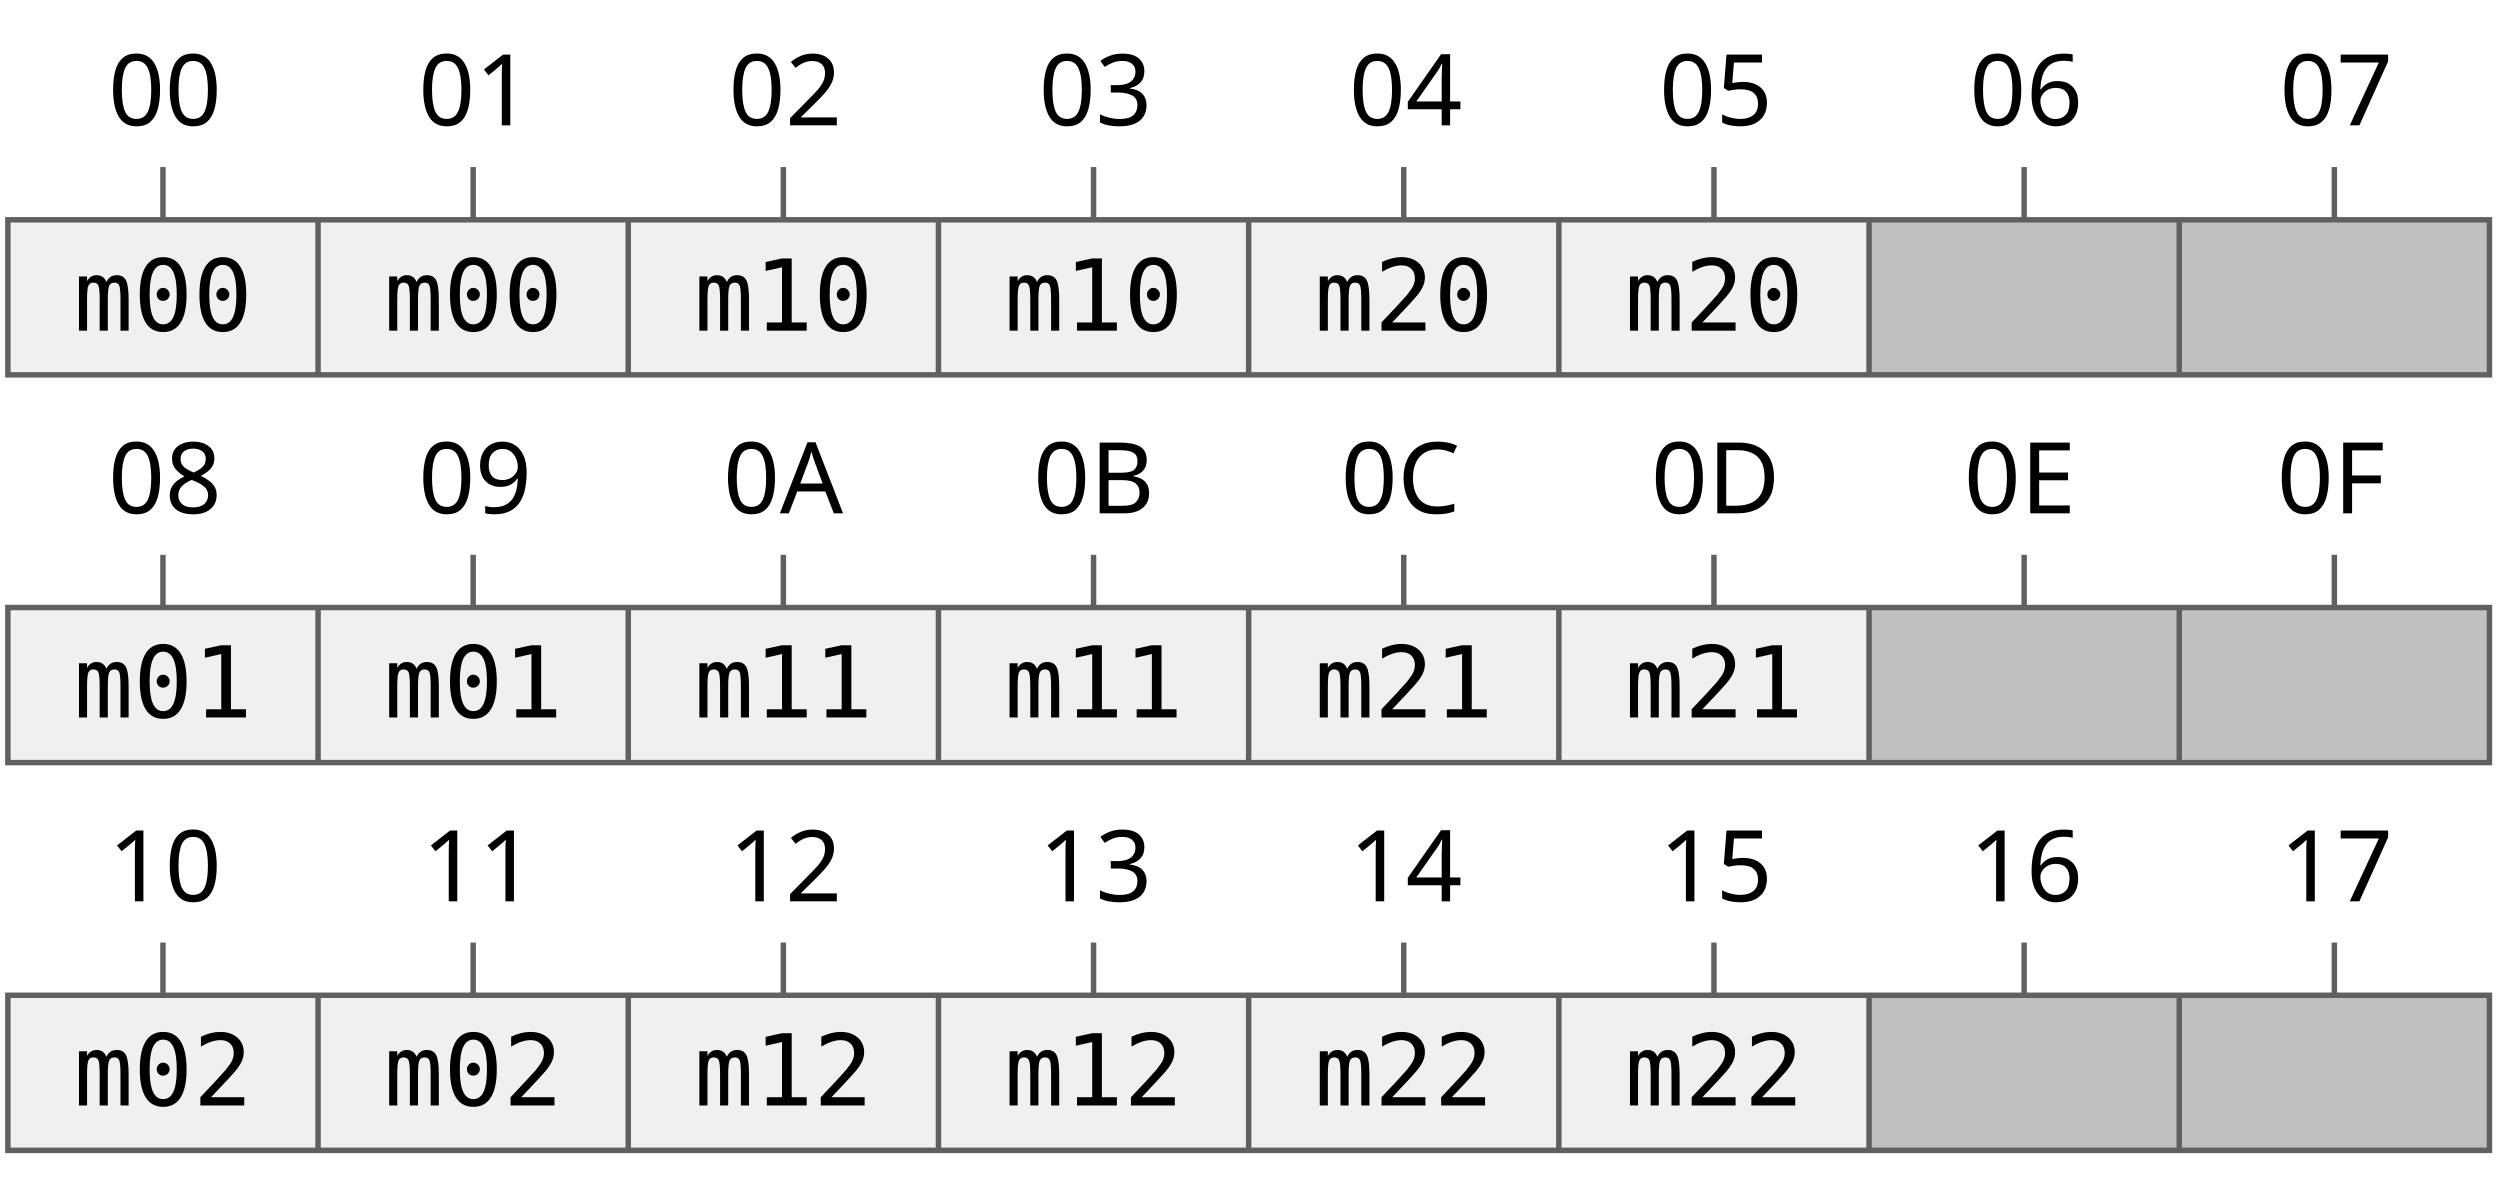
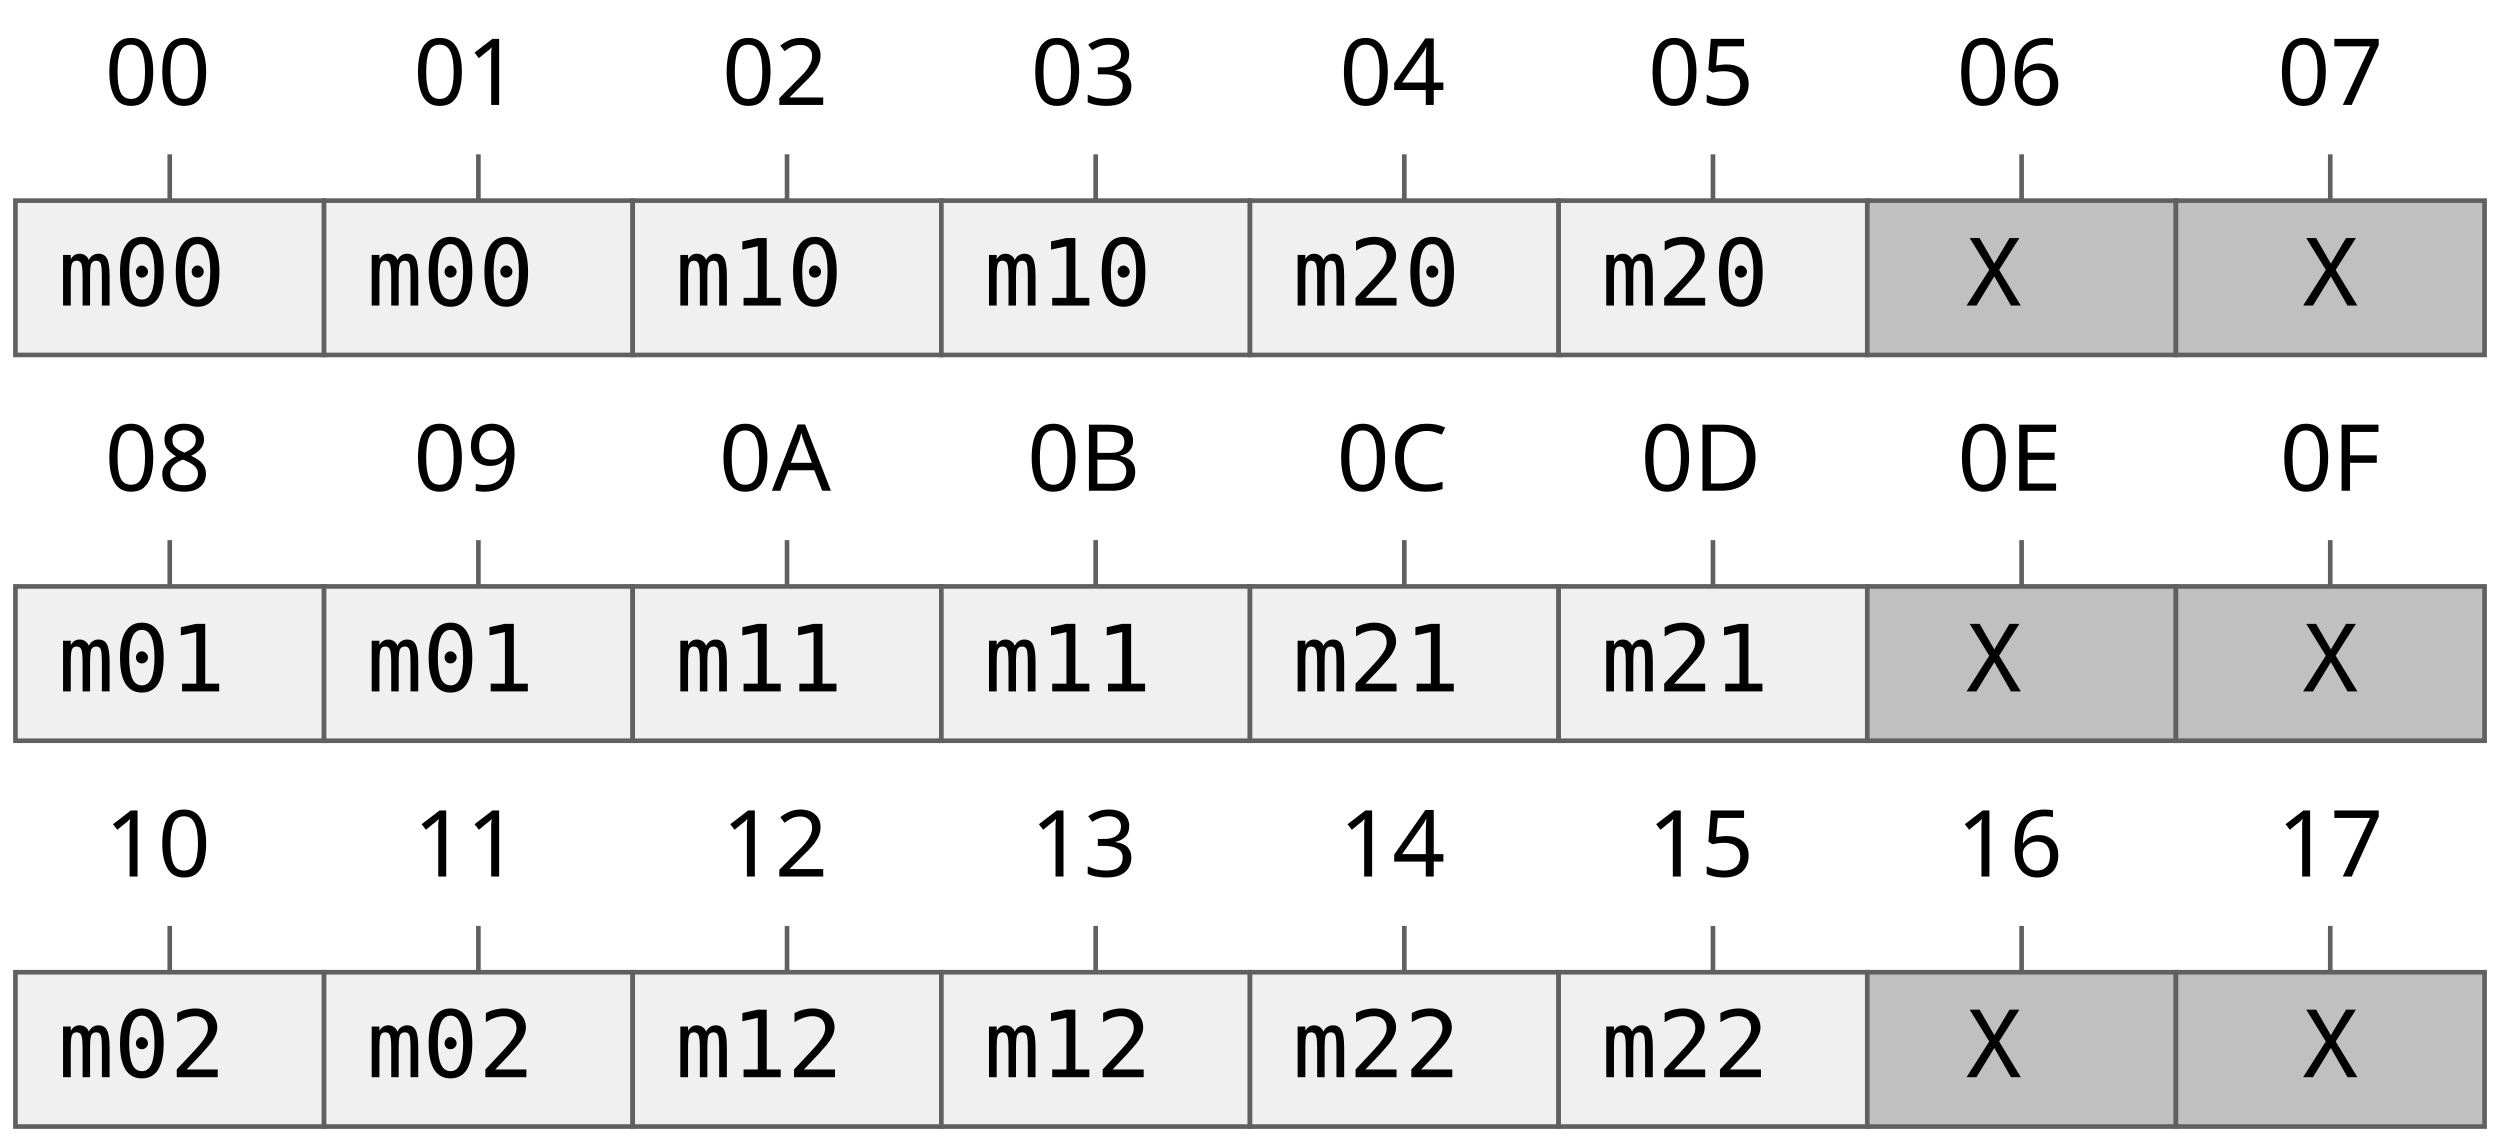
- <svg xmlns="http://www.w3.org/2000/svg" width="384" height="183" font-family="sans-serif" viewBox="0 0 2087 998">
-   <path fill="#F0F0F0" fill-rule="evenodd" d="M3 184.094h259.843v129.922H3Zm259.843 0h259.842v129.922H262.843Zm259.842 0h259.843v129.922H522.685Zm259.843 0h259.842v129.922H782.528Zm259.842 0h259.84v129.922h-259.84Zm259.84 0h259.85v129.922h-259.85Z" />
-   <path fill="#C0C0C0" fill-rule="evenodd" d="M1562.06 184.094h259.84v129.922h-259.84Zm259.84 0h259.84v129.922H1821.9Z" />
-   <path fill="none" stroke="#606060" stroke-linejoin="round" stroke-miterlimit="10" stroke-width="4.583" d="M132.921 139.921v46.465m129.922-4.583v134.504m129.921-176.386v46.465m129.921-4.583v134.504m129.921-176.386v46.465m129.922-4.583v134.504m129.921-176.386v46.465m129.921-4.583v134.504m129.92-176.386v46.465m129.92-4.583v134.504m129.92-176.386v46.465m129.93-4.583v134.504m129.92-176.386v46.465m129.92-4.583v134.504m129.92-176.386v46.465M.708 184.094H2084.03M3 181.803v134.504m2078.74-134.504v134.504M.708 314.016H2084.03" />
-   <text font-size="83" font-weight="400" transform="translate(87.0879 105)">00<tspan x="259.843" y="0">01</tspan>
-     <tspan x="519.685" y="0">02</tspan>
-     <tspan x="779.528" y="0">03</tspan>
-     <tspan x="1039.37" y="0">04</tspan>
-     <tspan x="1299.21" y="0">05</tspan>
-     <tspan x="1559.06" y="0">06</tspan>
-     <tspan x="1818.9" y="0">07</tspan>
-     <tspan x="-28.932" y="172" font-family="monospace">m00</tspan>
-     <tspan x="230.91" y="172" font-family="monospace">m00</tspan>
-     <tspan x="490.753" y="172" font-family="monospace">m10</tspan>
-     <tspan x="750.595" y="172" font-family="monospace">m10</tspan>
-     <tspan x="1010.44" y="172" font-family="monospace">m20</tspan>
-     <tspan x="1270.28" y="172" font-family="monospace">m20</tspan>
+ <svg xmlns="http://www.w3.org/2000/svg" width="405" height="185" viewBox="-1 0 162 74" font-size="6" font-family="sans-serif" text-anchor="middle">
+   <defs>
+     <path id="c" stroke="#606060" stroke-width=".3" d="M10 0v3H0v10h20V3H10" />
+     <g id="r">
+       <g fill="#F0F0F0">
+         <use href="#c" />
+         <use href="#c" x="20" />
+         <use href="#c" x="40" />
+         <use href="#c" x="60" />
+         <use href="#c" x="80" />
+         <use href="#c" x="100" />
+       </g>
+       <g fill="#C0C0C0">
+         <use href="#c" x="120" />
+         <use href="#c" x="140" />
+       </g>
+     </g>
+   </defs>
+   <text dy=".3em" y="5">
+     <tspan x="10">00</tspan>
+     <tspan x="30">01</tspan>
+     <tspan x="50">02</tspan>
+     <tspan x="70">03</tspan>
+     <tspan x="90">04</tspan>
+     <tspan x="110">05</tspan>
+     <tspan x="130">06</tspan>
+     <tspan x="150">07</tspan>
  </text>
-   <path fill="#F0F0F0" fill-rule="evenodd" d="M3 508.898h259.843v129.921H3Zm259.843 0h259.842v129.921H262.843Zm259.842 0h259.843v129.921H522.685Zm259.843 0h259.842v129.921H782.528Zm259.842 0h259.84v129.921h-259.84Zm259.84 0h259.85v129.921h-259.85Z" />
-   <path fill="#C0C0C0" fill-rule="evenodd" d="M1562.06 508.898h259.84v129.921h-259.84Zm259.84 0h259.84v129.921H1821.9Z" />
-   <path fill="none" stroke="#606060" stroke-linejoin="round" stroke-miterlimit="10" stroke-width="4.583" d="M132.921 464.724v46.465m129.922-4.583v134.505m129.921-176.387v46.465m129.921-4.583v134.505m129.921-176.387v46.465m129.922-4.583v134.505m129.921-176.387v46.465m129.921-4.583v134.505m129.92-176.387v46.465m129.92-4.583v134.505m129.92-176.387v46.465m129.93-4.583v134.505m129.92-176.387v46.465m129.92-4.583v134.505m129.92-176.387v46.465M.708 508.898H2084.03M3 506.606v134.505m2078.74-134.505v134.505M.708 638.819H2084.03" />
-   <text font-size="83" font-weight="400" transform="translate(87.0879 430)">08<tspan x="259.843" y="0">09</tspan>
-     <tspan x="515.102" y="0">0A</tspan>
-     <tspan x="774.944" y="0">0B</tspan>
-     <tspan x="1032.5" y="0">0C</tspan>
-     <tspan x="1292.34" y="0">0D</tspan>
-     <tspan x="1554.47" y="0">0E</tspan>
-     <tspan x="1816.61" y="0">0F</tspan>
-     <tspan x="-28.932" y="171" font-family="monospace">m01</tspan>
-     <tspan x="230.91" y="171" font-family="monospace">m01</tspan>
-     <tspan x="490.753" y="171" font-family="monospace">m11</tspan>
-     <tspan x="750.595" y="171" font-family="monospace">m11</tspan>
-     <tspan x="1010.44" y="171" font-family="monospace">m21</tspan>
-     <tspan x="1270.28" y="171" font-family="monospace">m21</tspan>
+   <text dy=".3em" y="30">
+     <tspan x="10">08</tspan>
+     <tspan x="30">09</tspan>
+     <tspan x="50">0A</tspan>
+     <tspan x="70">0B</tspan>
+     <tspan x="90">0C</tspan>
+     <tspan x="110">0D</tspan>
+     <tspan x="130">0E</tspan>
+     <tspan x="150">0F</tspan>
  </text>
-   <path fill="#F0F0F0" fill-rule="evenodd" d="M3 833.701h259.843v129.921H3Zm259.843 0h259.842v129.921H262.843Zm259.842 0h259.843v129.921H522.685Zm259.843 0h259.842v129.921H782.528Zm259.842 0h259.84v129.921h-259.84Zm259.84 0h259.85v129.921h-259.85Z" />
-   <path fill="#C0C0C0" fill-rule="evenodd" d="M1562.06 833.701h259.84v129.921h-259.84Zm259.84 0h259.84v129.921H1821.9Z" />
-   <path fill="none" stroke="#606060" stroke-linejoin="round" stroke-miterlimit="10" stroke-width="4.583" d="M132.921 789.528v46.464m129.922-4.583v134.505m129.921-176.386v46.464m129.921-4.583v134.505m129.921-176.386v46.464m129.922-4.583v134.505m129.921-176.386v46.464m129.921-4.583v134.505m129.92-176.386v46.464m129.92-4.583v134.505m129.92-176.386v46.464m129.93-4.583v134.505m129.92-176.386v46.464m129.92-4.583v134.505m129.92-176.386v46.464M.708 833.701H2084.03M3 831.409v134.505m2078.74-134.505v134.505M.708 963.622H2084.03" />
-   <text font-size="83" font-weight="400" transform="translate(87.0879 755)">10<tspan x="262.902" y="0">11</tspan>
-     <tspan x="519.685" y="0">12</tspan>
-     <tspan x="779.528" y="0">13</tspan>
-     <tspan x="1039.37" y="0">14</tspan>
-     <tspan x="1299.21" y="0">15</tspan>
-     <tspan x="1559.06" y="0">16</tspan>
-     <tspan x="1818.9" y="0">17</tspan>
-     <tspan x="-28.932" y="171" font-family="monospace">m02</tspan>
-     <tspan x="230.91" y="171" font-family="monospace">m02</tspan>
-     <tspan x="490.753" y="171" font-family="monospace">m12</tspan>
-     <tspan x="750.595" y="171" font-family="monospace">m12</tspan>
-     <tspan x="1010.44" y="171" font-family="monospace">m22</tspan>
-     <tspan x="1270.28" y="171" font-family="monospace">m22</tspan>
+   <text dy=".3em" y="55">
+     <tspan x="10">10</tspan>
+     <tspan x="30">11</tspan>
+     <tspan x="50">12</tspan>
+     <tspan x="70">13</tspan>
+     <tspan x="90">14</tspan>
+     <tspan x="110">15</tspan>
+     <tspan x="130">16</tspan>
+     <tspan x="150">17</tspan>
  </text>
+   <use href="#r" y="10" />
+   <use href="#r" y="35" />
+   <use href="#r" y="60" />
+   <g font-family="monospace">
+     <text dy=".3em" y="18">
+       <tspan x="10">m00</tspan>
+       <tspan x="30">m00</tspan>
+       <tspan x="50">m10</tspan>
+       <tspan x="70">m10</tspan>
+       <tspan x="90">m20</tspan>
+       <tspan x="110">m20</tspan>
+       <tspan x="130">X</tspan>
+       <tspan x="150">X</tspan>
+     </text>
+     <text dy=".3em" y="43">
+       <tspan x="10">m01</tspan>
+       <tspan x="30">m01</tspan>
+       <tspan x="50">m11</tspan>
+       <tspan x="70">m11</tspan>
+       <tspan x="90">m21</tspan>
+       <tspan x="110">m21</tspan>
+       <tspan x="130">X</tspan>
+       <tspan x="150">X</tspan>
+     </text>
+     <text dy=".3em" y="68">
+       <tspan x="10">m02</tspan>
+       <tspan x="30">m02</tspan>
+       <tspan x="50">m12</tspan>
+       <tspan x="70">m12</tspan>
+       <tspan x="90">m22</tspan>
+       <tspan x="110">m22</tspan>
+       <tspan x="130">X</tspan>
+       <tspan x="150">X</tspan>
+     </text>
+   </g>
</svg>
